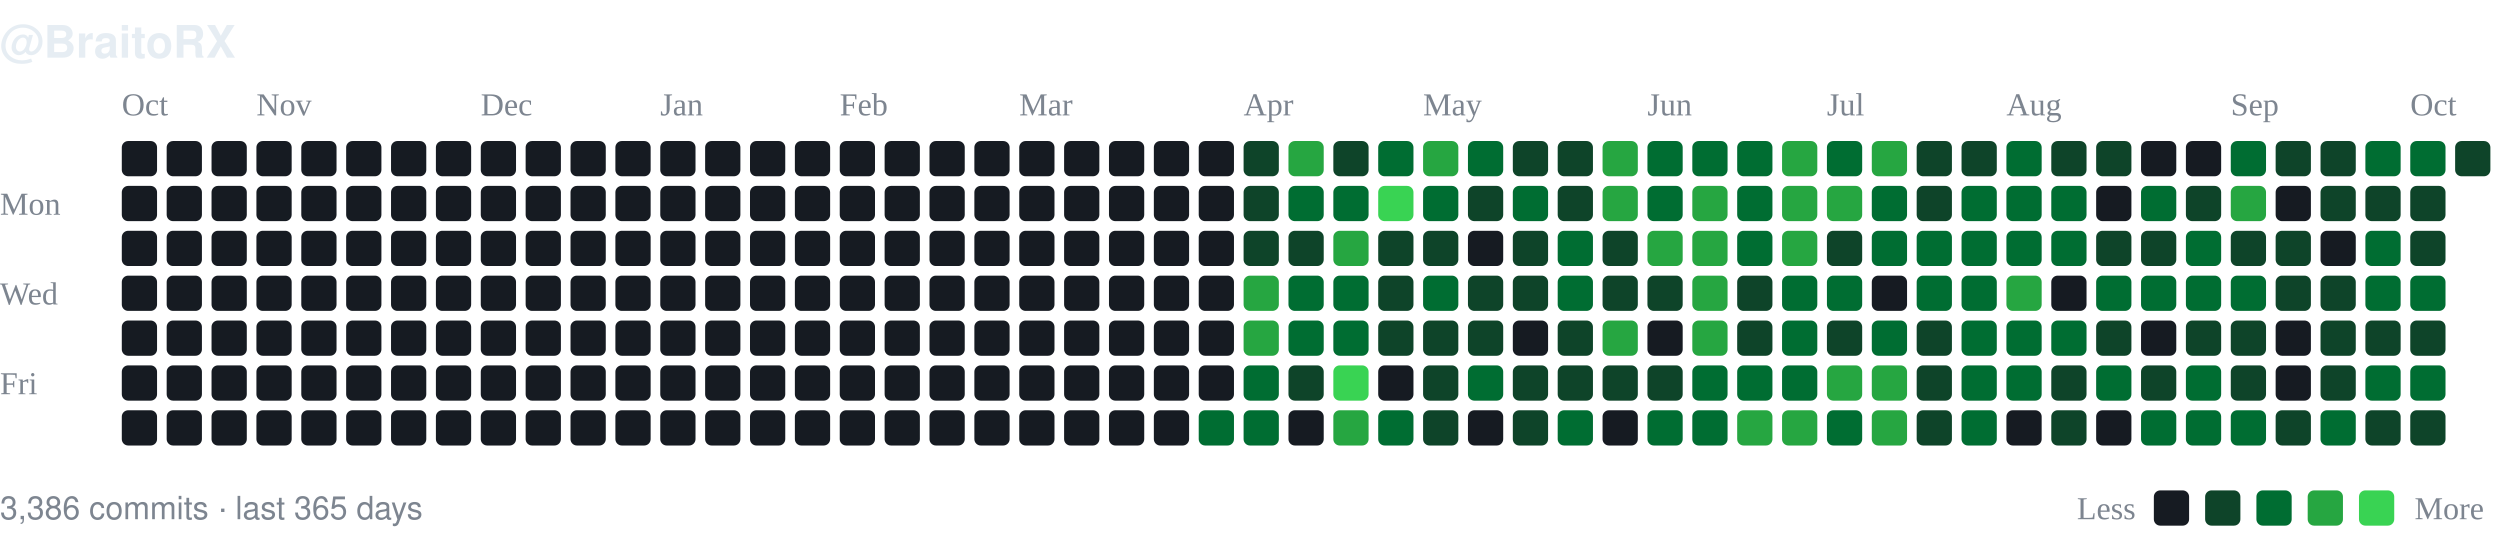
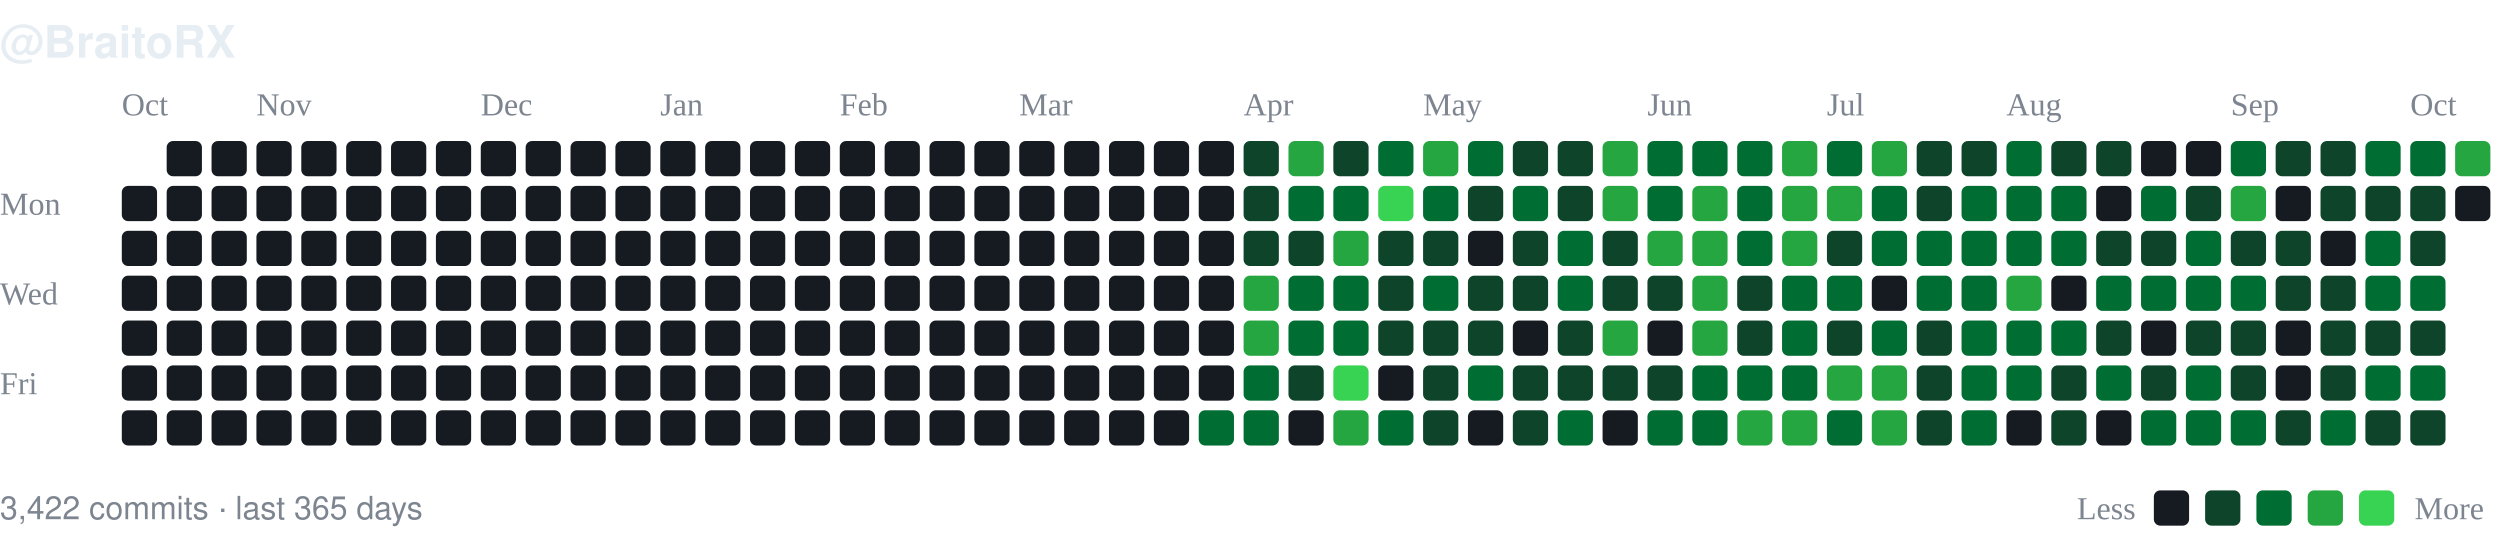
<svg xmlns="http://www.w3.org/2000/svg" width="780" height="170" viewBox="0 0 780 170" role="img">
  <text x="0" y="18" font-size="14" font-weight="600" fill="#e6edf3" font-family="ui-sans-serif,-apple-system,Segoe UI,Helvetica,Arial,sans-serif">@BraitoRX</text>
  <text x="0" y="67" font-size="10" fill="#7d8590">Mon</text>
  <text x="0" y="95" font-size="10" fill="#7d8590">Wed</text>
  <text x="0" y="123" font-size="10" fill="#7d8590">Fri</text>
  <text x="38" y="36" font-size="10" fill="#7d8590">Oct</text>
-   <rect x="38" y="44" width="11" height="11" rx="2" fill="#161b22" />
  <rect x="38" y="58" width="11" height="11" rx="2" fill="#161b22" />
  <rect x="38" y="72" width="11" height="11" rx="2" fill="#161b22" />
  <rect x="38" y="86" width="11" height="11" rx="2" fill="#161b22" />
  <rect x="38" y="100" width="11" height="11" rx="2" fill="#161b22" />
  <rect x="38" y="114" width="11" height="11" rx="2" fill="#161b22" />
  <rect x="38" y="128" width="11" height="11" rx="2" fill="#161b22" />
  <rect x="52" y="44" width="11" height="11" rx="2" fill="#161b22" />
  <rect x="52" y="58" width="11" height="11" rx="2" fill="#161b22" />
  <rect x="52" y="72" width="11" height="11" rx="2" fill="#161b22" />
  <rect x="52" y="86" width="11" height="11" rx="2" fill="#161b22" />
  <rect x="52" y="100" width="11" height="11" rx="2" fill="#161b22" />
  <rect x="52" y="114" width="11" height="11" rx="2" fill="#161b22" />
  <rect x="52" y="128" width="11" height="11" rx="2" fill="#161b22" />
  <rect x="66" y="44" width="11" height="11" rx="2" fill="#161b22" />
  <rect x="66" y="58" width="11" height="11" rx="2" fill="#161b22" />
  <rect x="66" y="72" width="11" height="11" rx="2" fill="#161b22" />
  <rect x="66" y="86" width="11" height="11" rx="2" fill="#161b22" />
  <rect x="66" y="100" width="11" height="11" rx="2" fill="#161b22" />
  <rect x="66" y="114" width="11" height="11" rx="2" fill="#161b22" />
  <rect x="66" y="128" width="11" height="11" rx="2" fill="#161b22" />
  <text x="80" y="36" font-size="10" fill="#7d8590">Nov</text>
  <rect x="80" y="44" width="11" height="11" rx="2" fill="#161b22" />
  <rect x="80" y="58" width="11" height="11" rx="2" fill="#161b22" />
  <rect x="80" y="72" width="11" height="11" rx="2" fill="#161b22" />
  <rect x="80" y="86" width="11" height="11" rx="2" fill="#161b22" />
  <rect x="80" y="100" width="11" height="11" rx="2" fill="#161b22" />
  <rect x="80" y="114" width="11" height="11" rx="2" fill="#161b22" />
  <rect x="80" y="128" width="11" height="11" rx="2" fill="#161b22" />
  <rect x="94" y="44" width="11" height="11" rx="2" fill="#161b22" />
  <rect x="94" y="58" width="11" height="11" rx="2" fill="#161b22" />
  <rect x="94" y="72" width="11" height="11" rx="2" fill="#161b22" />
  <rect x="94" y="86" width="11" height="11" rx="2" fill="#161b22" />
  <rect x="94" y="100" width="11" height="11" rx="2" fill="#161b22" />
  <rect x="94" y="114" width="11" height="11" rx="2" fill="#161b22" />
  <rect x="94" y="128" width="11" height="11" rx="2" fill="#161b22" />
  <rect x="108" y="44" width="11" height="11" rx="2" fill="#161b22" />
  <rect x="108" y="58" width="11" height="11" rx="2" fill="#161b22" />
  <rect x="108" y="72" width="11" height="11" rx="2" fill="#161b22" />
  <rect x="108" y="86" width="11" height="11" rx="2" fill="#161b22" />
  <rect x="108" y="100" width="11" height="11" rx="2" fill="#161b22" />
  <rect x="108" y="114" width="11" height="11" rx="2" fill="#161b22" />
  <rect x="108" y="128" width="11" height="11" rx="2" fill="#161b22" />
  <rect x="122" y="44" width="11" height="11" rx="2" fill="#161b22" />
  <rect x="122" y="58" width="11" height="11" rx="2" fill="#161b22" />
  <rect x="122" y="72" width="11" height="11" rx="2" fill="#161b22" />
  <rect x="122" y="86" width="11" height="11" rx="2" fill="#161b22" />
  <rect x="122" y="100" width="11" height="11" rx="2" fill="#161b22" />
  <rect x="122" y="114" width="11" height="11" rx="2" fill="#161b22" />
  <rect x="122" y="128" width="11" height="11" rx="2" fill="#161b22" />
  <rect x="136" y="44" width="11" height="11" rx="2" fill="#161b22" />
  <rect x="136" y="58" width="11" height="11" rx="2" fill="#161b22" />
  <rect x="136" y="72" width="11" height="11" rx="2" fill="#161b22" />
  <rect x="136" y="86" width="11" height="11" rx="2" fill="#161b22" />
  <rect x="136" y="100" width="11" height="11" rx="2" fill="#161b22" />
  <rect x="136" y="114" width="11" height="11" rx="2" fill="#161b22" />
  <rect x="136" y="128" width="11" height="11" rx="2" fill="#161b22" />
  <text x="150" y="36" font-size="10" fill="#7d8590">Dec</text>
  <rect x="150" y="44" width="11" height="11" rx="2" fill="#161b22" />
  <rect x="150" y="58" width="11" height="11" rx="2" fill="#161b22" />
  <rect x="150" y="72" width="11" height="11" rx="2" fill="#161b22" />
  <rect x="150" y="86" width="11" height="11" rx="2" fill="#161b22" />
  <rect x="150" y="100" width="11" height="11" rx="2" fill="#161b22" />
  <rect x="150" y="114" width="11" height="11" rx="2" fill="#161b22" />
  <rect x="150" y="128" width="11" height="11" rx="2" fill="#161b22" />
  <rect x="164" y="44" width="11" height="11" rx="2" fill="#161b22" />
  <rect x="164" y="58" width="11" height="11" rx="2" fill="#161b22" />
  <rect x="164" y="72" width="11" height="11" rx="2" fill="#161b22" />
  <rect x="164" y="86" width="11" height="11" rx="2" fill="#161b22" />
  <rect x="164" y="100" width="11" height="11" rx="2" fill="#161b22" />
  <rect x="164" y="114" width="11" height="11" rx="2" fill="#161b22" />
  <rect x="164" y="128" width="11" height="11" rx="2" fill="#161b22" />
  <rect x="178" y="44" width="11" height="11" rx="2" fill="#161b22" />
  <rect x="178" y="58" width="11" height="11" rx="2" fill="#161b22" />
  <rect x="178" y="72" width="11" height="11" rx="2" fill="#161b22" />
  <rect x="178" y="86" width="11" height="11" rx="2" fill="#161b22" />
  <rect x="178" y="100" width="11" height="11" rx="2" fill="#161b22" />
  <rect x="178" y="114" width="11" height="11" rx="2" fill="#161b22" />
  <rect x="178" y="128" width="11" height="11" rx="2" fill="#161b22" />
  <rect x="192" y="44" width="11" height="11" rx="2" fill="#161b22" />
  <rect x="192" y="58" width="11" height="11" rx="2" fill="#161b22" />
  <rect x="192" y="72" width="11" height="11" rx="2" fill="#161b22" />
  <rect x="192" y="86" width="11" height="11" rx="2" fill="#161b22" />
  <rect x="192" y="100" width="11" height="11" rx="2" fill="#161b22" />
  <rect x="192" y="114" width="11" height="11" rx="2" fill="#161b22" />
  <rect x="192" y="128" width="11" height="11" rx="2" fill="#161b22" />
  <text x="206" y="36" font-size="10" fill="#7d8590">Jan</text>
  <rect x="206" y="44" width="11" height="11" rx="2" fill="#161b22" />
  <rect x="206" y="58" width="11" height="11" rx="2" fill="#161b22" />
  <rect x="206" y="72" width="11" height="11" rx="2" fill="#161b22" />
  <rect x="206" y="86" width="11" height="11" rx="2" fill="#161b22" />
  <rect x="206" y="100" width="11" height="11" rx="2" fill="#161b22" />
  <rect x="206" y="114" width="11" height="11" rx="2" fill="#161b22" />
  <rect x="206" y="128" width="11" height="11" rx="2" fill="#161b22" />
  <rect x="220" y="44" width="11" height="11" rx="2" fill="#161b22" />
  <rect x="220" y="58" width="11" height="11" rx="2" fill="#161b22" />
  <rect x="220" y="72" width="11" height="11" rx="2" fill="#161b22" />
  <rect x="220" y="86" width="11" height="11" rx="2" fill="#161b22" />
  <rect x="220" y="100" width="11" height="11" rx="2" fill="#161b22" />
  <rect x="220" y="114" width="11" height="11" rx="2" fill="#161b22" />
  <rect x="220" y="128" width="11" height="11" rx="2" fill="#161b22" />
  <rect x="234" y="44" width="11" height="11" rx="2" fill="#161b22" />
  <rect x="234" y="58" width="11" height="11" rx="2" fill="#161b22" />
  <rect x="234" y="72" width="11" height="11" rx="2" fill="#161b22" />
  <rect x="234" y="86" width="11" height="11" rx="2" fill="#161b22" />
  <rect x="234" y="100" width="11" height="11" rx="2" fill="#161b22" />
  <rect x="234" y="114" width="11" height="11" rx="2" fill="#161b22" />
  <rect x="234" y="128" width="11" height="11" rx="2" fill="#161b22" />
  <rect x="248" y="44" width="11" height="11" rx="2" fill="#161b22" />
  <rect x="248" y="58" width="11" height="11" rx="2" fill="#161b22" />
  <rect x="248" y="72" width="11" height="11" rx="2" fill="#161b22" />
  <rect x="248" y="86" width="11" height="11" rx="2" fill="#161b22" />
  <rect x="248" y="100" width="11" height="11" rx="2" fill="#161b22" />
  <rect x="248" y="114" width="11" height="11" rx="2" fill="#161b22" />
  <rect x="248" y="128" width="11" height="11" rx="2" fill="#161b22" />
  <text x="262" y="36" font-size="10" fill="#7d8590">Feb</text>
  <rect x="262" y="44" width="11" height="11" rx="2" fill="#161b22" />
  <rect x="262" y="58" width="11" height="11" rx="2" fill="#161b22" />
  <rect x="262" y="72" width="11" height="11" rx="2" fill="#161b22" />
  <rect x="262" y="86" width="11" height="11" rx="2" fill="#161b22" />
  <rect x="262" y="100" width="11" height="11" rx="2" fill="#161b22" />
  <rect x="262" y="114" width="11" height="11" rx="2" fill="#161b22" />
  <rect x="262" y="128" width="11" height="11" rx="2" fill="#161b22" />
  <rect x="276" y="44" width="11" height="11" rx="2" fill="#161b22" />
  <rect x="276" y="58" width="11" height="11" rx="2" fill="#161b22" />
  <rect x="276" y="72" width="11" height="11" rx="2" fill="#161b22" />
  <rect x="276" y="86" width="11" height="11" rx="2" fill="#161b22" />
  <rect x="276" y="100" width="11" height="11" rx="2" fill="#161b22" />
  <rect x="276" y="114" width="11" height="11" rx="2" fill="#161b22" />
  <rect x="276" y="128" width="11" height="11" rx="2" fill="#161b22" />
  <rect x="290" y="44" width="11" height="11" rx="2" fill="#161b22" />
  <rect x="290" y="58" width="11" height="11" rx="2" fill="#161b22" />
  <rect x="290" y="72" width="11" height="11" rx="2" fill="#161b22" />
  <rect x="290" y="86" width="11" height="11" rx="2" fill="#161b22" />
  <rect x="290" y="100" width="11" height="11" rx="2" fill="#161b22" />
  <rect x="290" y="114" width="11" height="11" rx="2" fill="#161b22" />
  <rect x="290" y="128" width="11" height="11" rx="2" fill="#161b22" />
  <rect x="304" y="44" width="11" height="11" rx="2" fill="#161b22" />
  <rect x="304" y="58" width="11" height="11" rx="2" fill="#161b22" />
  <rect x="304" y="72" width="11" height="11" rx="2" fill="#161b22" />
  <rect x="304" y="86" width="11" height="11" rx="2" fill="#161b22" />
  <rect x="304" y="100" width="11" height="11" rx="2" fill="#161b22" />
  <rect x="304" y="114" width="11" height="11" rx="2" fill="#161b22" />
  <rect x="304" y="128" width="11" height="11" rx="2" fill="#161b22" />
  <text x="318" y="36" font-size="10" fill="#7d8590">Mar</text>
  <rect x="318" y="44" width="11" height="11" rx="2" fill="#161b22" />
  <rect x="318" y="58" width="11" height="11" rx="2" fill="#161b22" />
  <rect x="318" y="72" width="11" height="11" rx="2" fill="#161b22" />
  <rect x="318" y="86" width="11" height="11" rx="2" fill="#161b22" />
  <rect x="318" y="100" width="11" height="11" rx="2" fill="#161b22" />
  <rect x="318" y="114" width="11" height="11" rx="2" fill="#161b22" />
  <rect x="318" y="128" width="11" height="11" rx="2" fill="#161b22" />
  <rect x="332" y="44" width="11" height="11" rx="2" fill="#161b22" />
  <rect x="332" y="58" width="11" height="11" rx="2" fill="#161b22" />
  <rect x="332" y="72" width="11" height="11" rx="2" fill="#161b22" />
  <rect x="332" y="86" width="11" height="11" rx="2" fill="#161b22" />
  <rect x="332" y="100" width="11" height="11" rx="2" fill="#161b22" />
  <rect x="332" y="114" width="11" height="11" rx="2" fill="#161b22" />
  <rect x="332" y="128" width="11" height="11" rx="2" fill="#161b22" />
  <rect x="346" y="44" width="11" height="11" rx="2" fill="#161b22" />
  <rect x="346" y="58" width="11" height="11" rx="2" fill="#161b22" />
  <rect x="346" y="72" width="11" height="11" rx="2" fill="#161b22" />
  <rect x="346" y="86" width="11" height="11" rx="2" fill="#161b22" />
  <rect x="346" y="100" width="11" height="11" rx="2" fill="#161b22" />
  <rect x="346" y="114" width="11" height="11" rx="2" fill="#161b22" />
  <rect x="346" y="128" width="11" height="11" rx="2" fill="#161b22" />
  <rect x="360" y="44" width="11" height="11" rx="2" fill="#161b22" />
  <rect x="360" y="58" width="11" height="11" rx="2" fill="#161b22" />
  <rect x="360" y="72" width="11" height="11" rx="2" fill="#161b22" />
  <rect x="360" y="86" width="11" height="11" rx="2" fill="#161b22" />
  <rect x="360" y="100" width="11" height="11" rx="2" fill="#161b22" />
  <rect x="360" y="114" width="11" height="11" rx="2" fill="#161b22" />
  <rect x="360" y="128" width="11" height="11" rx="2" fill="#161b22" />
  <rect x="374" y="44" width="11" height="11" rx="2" fill="#161b22" />
  <rect x="374" y="58" width="11" height="11" rx="2" fill="#161b22" />
  <rect x="374" y="72" width="11" height="11" rx="2" fill="#161b22" />
  <rect x="374" y="86" width="11" height="11" rx="2" fill="#161b22" />
  <rect x="374" y="100" width="11" height="11" rx="2" fill="#161b22" />
  <rect x="374" y="114" width="11" height="11" rx="2" fill="#161b22" />
  <rect x="374" y="128" width="11" height="11" rx="2" fill="#006d32" />
  <text x="388" y="36" font-size="10" fill="#7d8590">Apr</text>
  <rect x="388" y="44" width="11" height="11" rx="2" fill="#0e4429" />
  <rect x="388" y="58" width="11" height="11" rx="2" fill="#0e4429" />
  <rect x="388" y="72" width="11" height="11" rx="2" fill="#0e4429" />
  <rect x="388" y="86" width="11" height="11" rx="2" fill="#26a641" />
  <rect x="388" y="100" width="11" height="11" rx="2" fill="#26a641" />
  <rect x="388" y="114" width="11" height="11" rx="2" fill="#006d32" />
  <rect x="388" y="128" width="11" height="11" rx="2" fill="#006d32" />
  <rect x="402" y="44" width="11" height="11" rx="2" fill="#26a641" />
  <rect x="402" y="58" width="11" height="11" rx="2" fill="#006d32" />
  <rect x="402" y="72" width="11" height="11" rx="2" fill="#0e4429" />
  <rect x="402" y="86" width="11" height="11" rx="2" fill="#006d32" />
  <rect x="402" y="100" width="11" height="11" rx="2" fill="#006d32" />
  <rect x="402" y="114" width="11" height="11" rx="2" fill="#0e4429" />
  <rect x="402" y="128" width="11" height="11" rx="2" fill="#161b22" />
  <rect x="416" y="44" width="11" height="11" rx="2" fill="#0e4429" />
  <rect x="416" y="58" width="11" height="11" rx="2" fill="#006d32" />
  <rect x="416" y="72" width="11" height="11" rx="2" fill="#26a641" />
  <rect x="416" y="86" width="11" height="11" rx="2" fill="#006d32" />
  <rect x="416" y="100" width="11" height="11" rx="2" fill="#006d32" />
  <rect x="416" y="114" width="11" height="11" rx="2" fill="#39d353" />
  <rect x="416" y="128" width="11" height="11" rx="2" fill="#26a641" />
  <rect x="430" y="44" width="11" height="11" rx="2" fill="#006d32" />
  <rect x="430" y="58" width="11" height="11" rx="2" fill="#39d353" />
  <rect x="430" y="72" width="11" height="11" rx="2" fill="#0e4429" />
  <rect x="430" y="86" width="11" height="11" rx="2" fill="#0e4429" />
  <rect x="430" y="100" width="11" height="11" rx="2" fill="#0e4429" />
  <rect x="430" y="114" width="11" height="11" rx="2" fill="#161b22" />
  <rect x="430" y="128" width="11" height="11" rx="2" fill="#006d32" />
  <text x="444" y="36" font-size="10" fill="#7d8590">May</text>
  <rect x="444" y="44" width="11" height="11" rx="2" fill="#26a641" />
  <rect x="444" y="58" width="11" height="11" rx="2" fill="#006d32" />
  <rect x="444" y="72" width="11" height="11" rx="2" fill="#0e4429" />
  <rect x="444" y="86" width="11" height="11" rx="2" fill="#006d32" />
  <rect x="444" y="100" width="11" height="11" rx="2" fill="#0e4429" />
  <rect x="444" y="114" width="11" height="11" rx="2" fill="#0e4429" />
  <rect x="444" y="128" width="11" height="11" rx="2" fill="#0e4429" />
  <rect x="458" y="44" width="11" height="11" rx="2" fill="#006d32" />
  <rect x="458" y="58" width="11" height="11" rx="2" fill="#0e4429" />
  <rect x="458" y="72" width="11" height="11" rx="2" fill="#161b22" />
  <rect x="458" y="86" width="11" height="11" rx="2" fill="#0e4429" />
  <rect x="458" y="100" width="11" height="11" rx="2" fill="#0e4429" />
  <rect x="458" y="114" width="11" height="11" rx="2" fill="#006d32" />
  <rect x="458" y="128" width="11" height="11" rx="2" fill="#161b22" />
  <rect x="472" y="44" width="11" height="11" rx="2" fill="#0e4429" />
  <rect x="472" y="58" width="11" height="11" rx="2" fill="#006d32" />
  <rect x="472" y="72" width="11" height="11" rx="2" fill="#0e4429" />
  <rect x="472" y="86" width="11" height="11" rx="2" fill="#0e4429" />
  <rect x="472" y="100" width="11" height="11" rx="2" fill="#161b22" />
  <rect x="472" y="114" width="11" height="11" rx="2" fill="#0e4429" />
  <rect x="472" y="128" width="11" height="11" rx="2" fill="#0e4429" />
  <rect x="486" y="44" width="11" height="11" rx="2" fill="#0e4429" />
  <rect x="486" y="58" width="11" height="11" rx="2" fill="#0e4429" />
  <rect x="486" y="72" width="11" height="11" rx="2" fill="#006d32" />
  <rect x="486" y="86" width="11" height="11" rx="2" fill="#006d32" />
  <rect x="486" y="100" width="11" height="11" rx="2" fill="#0e4429" />
  <rect x="486" y="114" width="11" height="11" rx="2" fill="#0e4429" />
  <rect x="486" y="128" width="11" height="11" rx="2" fill="#006d32" />
  <rect x="500" y="44" width="11" height="11" rx="2" fill="#26a641" />
  <rect x="500" y="58" width="11" height="11" rx="2" fill="#26a641" />
  <rect x="500" y="72" width="11" height="11" rx="2" fill="#0e4429" />
  <rect x="500" y="86" width="11" height="11" rx="2" fill="#0e4429" />
  <rect x="500" y="100" width="11" height="11" rx="2" fill="#26a641" />
  <rect x="500" y="114" width="11" height="11" rx="2" fill="#0e4429" />
  <rect x="500" y="128" width="11" height="11" rx="2" fill="#161b22" />
  <text x="514" y="36" font-size="10" fill="#7d8590">Jun</text>
  <rect x="514" y="44" width="11" height="11" rx="2" fill="#006d32" />
  <rect x="514" y="58" width="11" height="11" rx="2" fill="#006d32" />
  <rect x="514" y="72" width="11" height="11" rx="2" fill="#26a641" />
  <rect x="514" y="86" width="11" height="11" rx="2" fill="#0e4429" />
  <rect x="514" y="100" width="11" height="11" rx="2" fill="#161b22" />
  <rect x="514" y="114" width="11" height="11" rx="2" fill="#0e4429" />
  <rect x="514" y="128" width="11" height="11" rx="2" fill="#006d32" />
  <rect x="528" y="44" width="11" height="11" rx="2" fill="#006d32" />
  <rect x="528" y="58" width="11" height="11" rx="2" fill="#26a641" />
  <rect x="528" y="72" width="11" height="11" rx="2" fill="#26a641" />
  <rect x="528" y="86" width="11" height="11" rx="2" fill="#26a641" />
  <rect x="528" y="100" width="11" height="11" rx="2" fill="#26a641" />
  <rect x="528" y="114" width="11" height="11" rx="2" fill="#006d32" />
  <rect x="528" y="128" width="11" height="11" rx="2" fill="#006d32" />
  <rect x="542" y="44" width="11" height="11" rx="2" fill="#006d32" />
  <rect x="542" y="58" width="11" height="11" rx="2" fill="#006d32" />
  <rect x="542" y="72" width="11" height="11" rx="2" fill="#006d32" />
  <rect x="542" y="86" width="11" height="11" rx="2" fill="#0e4429" />
  <rect x="542" y="100" width="11" height="11" rx="2" fill="#0e4429" />
  <rect x="542" y="114" width="11" height="11" rx="2" fill="#006d32" />
  <rect x="542" y="128" width="11" height="11" rx="2" fill="#26a641" />
  <rect x="556" y="44" width="11" height="11" rx="2" fill="#26a641" />
  <rect x="556" y="58" width="11" height="11" rx="2" fill="#26a641" />
  <rect x="556" y="72" width="11" height="11" rx="2" fill="#26a641" />
  <rect x="556" y="86" width="11" height="11" rx="2" fill="#006d32" />
  <rect x="556" y="100" width="11" height="11" rx="2" fill="#006d32" />
  <rect x="556" y="114" width="11" height="11" rx="2" fill="#006d32" />
  <rect x="556" y="128" width="11" height="11" rx="2" fill="#26a641" />
  <text x="570" y="36" font-size="10" fill="#7d8590">Jul</text>
  <rect x="570" y="44" width="11" height="11" rx="2" fill="#006d32" />
  <rect x="570" y="58" width="11" height="11" rx="2" fill="#26a641" />
  <rect x="570" y="72" width="11" height="11" rx="2" fill="#0e4429" />
  <rect x="570" y="86" width="11" height="11" rx="2" fill="#006d32" />
  <rect x="570" y="100" width="11" height="11" rx="2" fill="#0e4429" />
  <rect x="570" y="114" width="11" height="11" rx="2" fill="#26a641" />
  <rect x="570" y="128" width="11" height="11" rx="2" fill="#006d32" />
  <rect x="584" y="44" width="11" height="11" rx="2" fill="#26a641" />
  <rect x="584" y="58" width="11" height="11" rx="2" fill="#006d32" />
  <rect x="584" y="72" width="11" height="11" rx="2" fill="#006d32" />
  <rect x="584" y="86" width="11" height="11" rx="2" fill="#161b22" />
  <rect x="584" y="100" width="11" height="11" rx="2" fill="#006d32" />
  <rect x="584" y="114" width="11" height="11" rx="2" fill="#26a641" />
  <rect x="584" y="128" width="11" height="11" rx="2" fill="#26a641" />
  <rect x="598" y="44" width="11" height="11" rx="2" fill="#0e4429" />
  <rect x="598" y="58" width="11" height="11" rx="2" fill="#0e4429" />
  <rect x="598" y="72" width="11" height="11" rx="2" fill="#006d32" />
  <rect x="598" y="86" width="11" height="11" rx="2" fill="#006d32" />
  <rect x="598" y="100" width="11" height="11" rx="2" fill="#0e4429" />
  <rect x="598" y="114" width="11" height="11" rx="2" fill="#0e4429" />
  <rect x="598" y="128" width="11" height="11" rx="2" fill="#0e4429" />
  <rect x="612" y="44" width="11" height="11" rx="2" fill="#0e4429" />
  <rect x="612" y="58" width="11" height="11" rx="2" fill="#006d32" />
  <rect x="612" y="72" width="11" height="11" rx="2" fill="#006d32" />
  <rect x="612" y="86" width="11" height="11" rx="2" fill="#006d32" />
  <rect x="612" y="100" width="11" height="11" rx="2" fill="#006d32" />
  <rect x="612" y="114" width="11" height="11" rx="2" fill="#006d32" />
  <rect x="612" y="128" width="11" height="11" rx="2" fill="#006d32" />
  <text x="626" y="36" font-size="10" fill="#7d8590">Aug</text>
  <rect x="626" y="44" width="11" height="11" rx="2" fill="#006d32" />
  <rect x="626" y="58" width="11" height="11" rx="2" fill="#006d32" />
  <rect x="626" y="72" width="11" height="11" rx="2" fill="#006d32" />
  <rect x="626" y="86" width="11" height="11" rx="2" fill="#26a641" />
  <rect x="626" y="100" width="11" height="11" rx="2" fill="#006d32" />
  <rect x="626" y="114" width="11" height="11" rx="2" fill="#006d32" />
  <rect x="626" y="128" width="11" height="11" rx="2" fill="#161b22" />
  <rect x="640" y="44" width="11" height="11" rx="2" fill="#0e4429" />
  <rect x="640" y="58" width="11" height="11" rx="2" fill="#006d32" />
  <rect x="640" y="72" width="11" height="11" rx="2" fill="#006d32" />
  <rect x="640" y="86" width="11" height="11" rx="2" fill="#161b22" />
  <rect x="640" y="100" width="11" height="11" rx="2" fill="#006d32" />
  <rect x="640" y="114" width="11" height="11" rx="2" fill="#0e4429" />
  <rect x="640" y="128" width="11" height="11" rx="2" fill="#0e4429" />
  <rect x="654" y="44" width="11" height="11" rx="2" fill="#0e4429" />
  <rect x="654" y="58" width="11" height="11" rx="2" fill="#161b22" />
  <rect x="654" y="72" width="11" height="11" rx="2" fill="#0e4429" />
  <rect x="654" y="86" width="11" height="11" rx="2" fill="#006d32" />
  <rect x="654" y="100" width="11" height="11" rx="2" fill="#0e4429" />
  <rect x="654" y="114" width="11" height="11" rx="2" fill="#006d32" />
  <rect x="654" y="128" width="11" height="11" rx="2" fill="#161b22" />
  <rect x="668" y="44" width="11" height="11" rx="2" fill="#161b22" />
  <rect x="668" y="58" width="11" height="11" rx="2" fill="#006d32" />
  <rect x="668" y="72" width="11" height="11" rx="2" fill="#0e4429" />
  <rect x="668" y="86" width="11" height="11" rx="2" fill="#006d32" />
  <rect x="668" y="100" width="11" height="11" rx="2" fill="#161b22" />
  <rect x="668" y="114" width="11" height="11" rx="2" fill="#0e4429" />
  <rect x="668" y="128" width="11" height="11" rx="2" fill="#006d32" />
  <rect x="682" y="44" width="11" height="11" rx="2" fill="#161b22" />
  <rect x="682" y="58" width="11" height="11" rx="2" fill="#0e4429" />
  <rect x="682" y="72" width="11" height="11" rx="2" fill="#006d32" />
  <rect x="682" y="86" width="11" height="11" rx="2" fill="#006d32" />
  <rect x="682" y="100" width="11" height="11" rx="2" fill="#0e4429" />
  <rect x="682" y="114" width="11" height="11" rx="2" fill="#006d32" />
  <rect x="682" y="128" width="11" height="11" rx="2" fill="#006d32" />
  <text x="696" y="36" font-size="10" fill="#7d8590">Sep</text>
  <rect x="696" y="44" width="11" height="11" rx="2" fill="#006d32" />
  <rect x="696" y="58" width="11" height="11" rx="2" fill="#26a641" />
  <rect x="696" y="72" width="11" height="11" rx="2" fill="#0e4429" />
  <rect x="696" y="86" width="11" height="11" rx="2" fill="#006d32" />
  <rect x="696" y="100" width="11" height="11" rx="2" fill="#0e4429" />
  <rect x="696" y="114" width="11" height="11" rx="2" fill="#0e4429" />
  <rect x="696" y="128" width="11" height="11" rx="2" fill="#006d32" />
  <rect x="710" y="44" width="11" height="11" rx="2" fill="#0e4429" />
  <rect x="710" y="58" width="11" height="11" rx="2" fill="#161b22" />
  <rect x="710" y="72" width="11" height="11" rx="2" fill="#0e4429" />
  <rect x="710" y="86" width="11" height="11" rx="2" fill="#0e4429" />
  <rect x="710" y="100" width="11" height="11" rx="2" fill="#161b22" />
  <rect x="710" y="114" width="11" height="11" rx="2" fill="#161b22" />
  <rect x="710" y="128" width="11" height="11" rx="2" fill="#0e4429" />
  <rect x="724" y="44" width="11" height="11" rx="2" fill="#0e4429" />
  <rect x="724" y="58" width="11" height="11" rx="2" fill="#0e4429" />
  <rect x="724" y="72" width="11" height="11" rx="2" fill="#161b22" />
  <rect x="724" y="86" width="11" height="11" rx="2" fill="#0e4429" />
  <rect x="724" y="100" width="11" height="11" rx="2" fill="#0e4429" />
  <rect x="724" y="114" width="11" height="11" rx="2" fill="#0e4429" />
  <rect x="724" y="128" width="11" height="11" rx="2" fill="#006d32" />
  <rect x="738" y="44" width="11" height="11" rx="2" fill="#006d32" />
  <rect x="738" y="58" width="11" height="11" rx="2" fill="#0e4429" />
  <rect x="738" y="72" width="11" height="11" rx="2" fill="#006d32" />
  <rect x="738" y="86" width="11" height="11" rx="2" fill="#006d32" />
  <rect x="738" y="100" width="11" height="11" rx="2" fill="#0e4429" />
  <rect x="738" y="114" width="11" height="11" rx="2" fill="#006d32" />
  <rect x="738" y="128" width="11" height="11" rx="2" fill="#0e4429" />
  <text x="752" y="36" font-size="10" fill="#7d8590">Oct</text>
  <rect x="752" y="44" width="11" height="11" rx="2" fill="#006d32" />
  <rect x="752" y="58" width="11" height="11" rx="2" fill="#0e4429" />
  <rect x="752" y="72" width="11" height="11" rx="2" fill="#0e4429" />
  <rect x="752" y="86" width="11" height="11" rx="2" fill="#006d32" />
  <rect x="752" y="100" width="11" height="11" rx="2" fill="#0e4429" />
  <rect x="752" y="114" width="11" height="11" rx="2" fill="#006d32" />
  <rect x="752" y="128" width="11" height="11" rx="2" fill="#0e4429" />
-   <rect x="766" y="44" width="11" height="11" rx="2" fill="#0e4429" />
+   <rect x="766" y="44" width="11" height="11" rx="2" fill="#26a641" />
+   <rect x="766" y="58" width="11" height="11" rx="2" fill="#161b22" />
  <text x="648" y="162" font-size="10" fill="#7d8590">Less</text>
  <rect x="672" y="153" width="11" height="11" rx="2" fill="#161b22" />
  <rect x="688" y="153" width="11" height="11" rx="2" fill="#0e4429" />
  <rect x="704" y="153" width="11" height="11" rx="2" fill="#006d32" />
  <rect x="720" y="153" width="11" height="11" rx="2" fill="#26a641" />
  <rect x="736" y="153" width="11" height="11" rx="2" fill="#39d353" />
  <text x="775" y="162" font-size="10" fill="#7d8590" text-anchor="end">More</text>
-   <text x="0" y="162" font-size="10" fill="#7d8590" font-family="ui-sans-serif,-apple-system,Segoe UI,Helvetica,Arial,sans-serif">3,386 commits · last 365 days</text>
+   <text x="0" y="162" font-size="10" fill="#7d8590" font-family="ui-sans-serif,-apple-system,Segoe UI,Helvetica,Arial,sans-serif">3,422 commits · last 365 days</text>
</svg>
